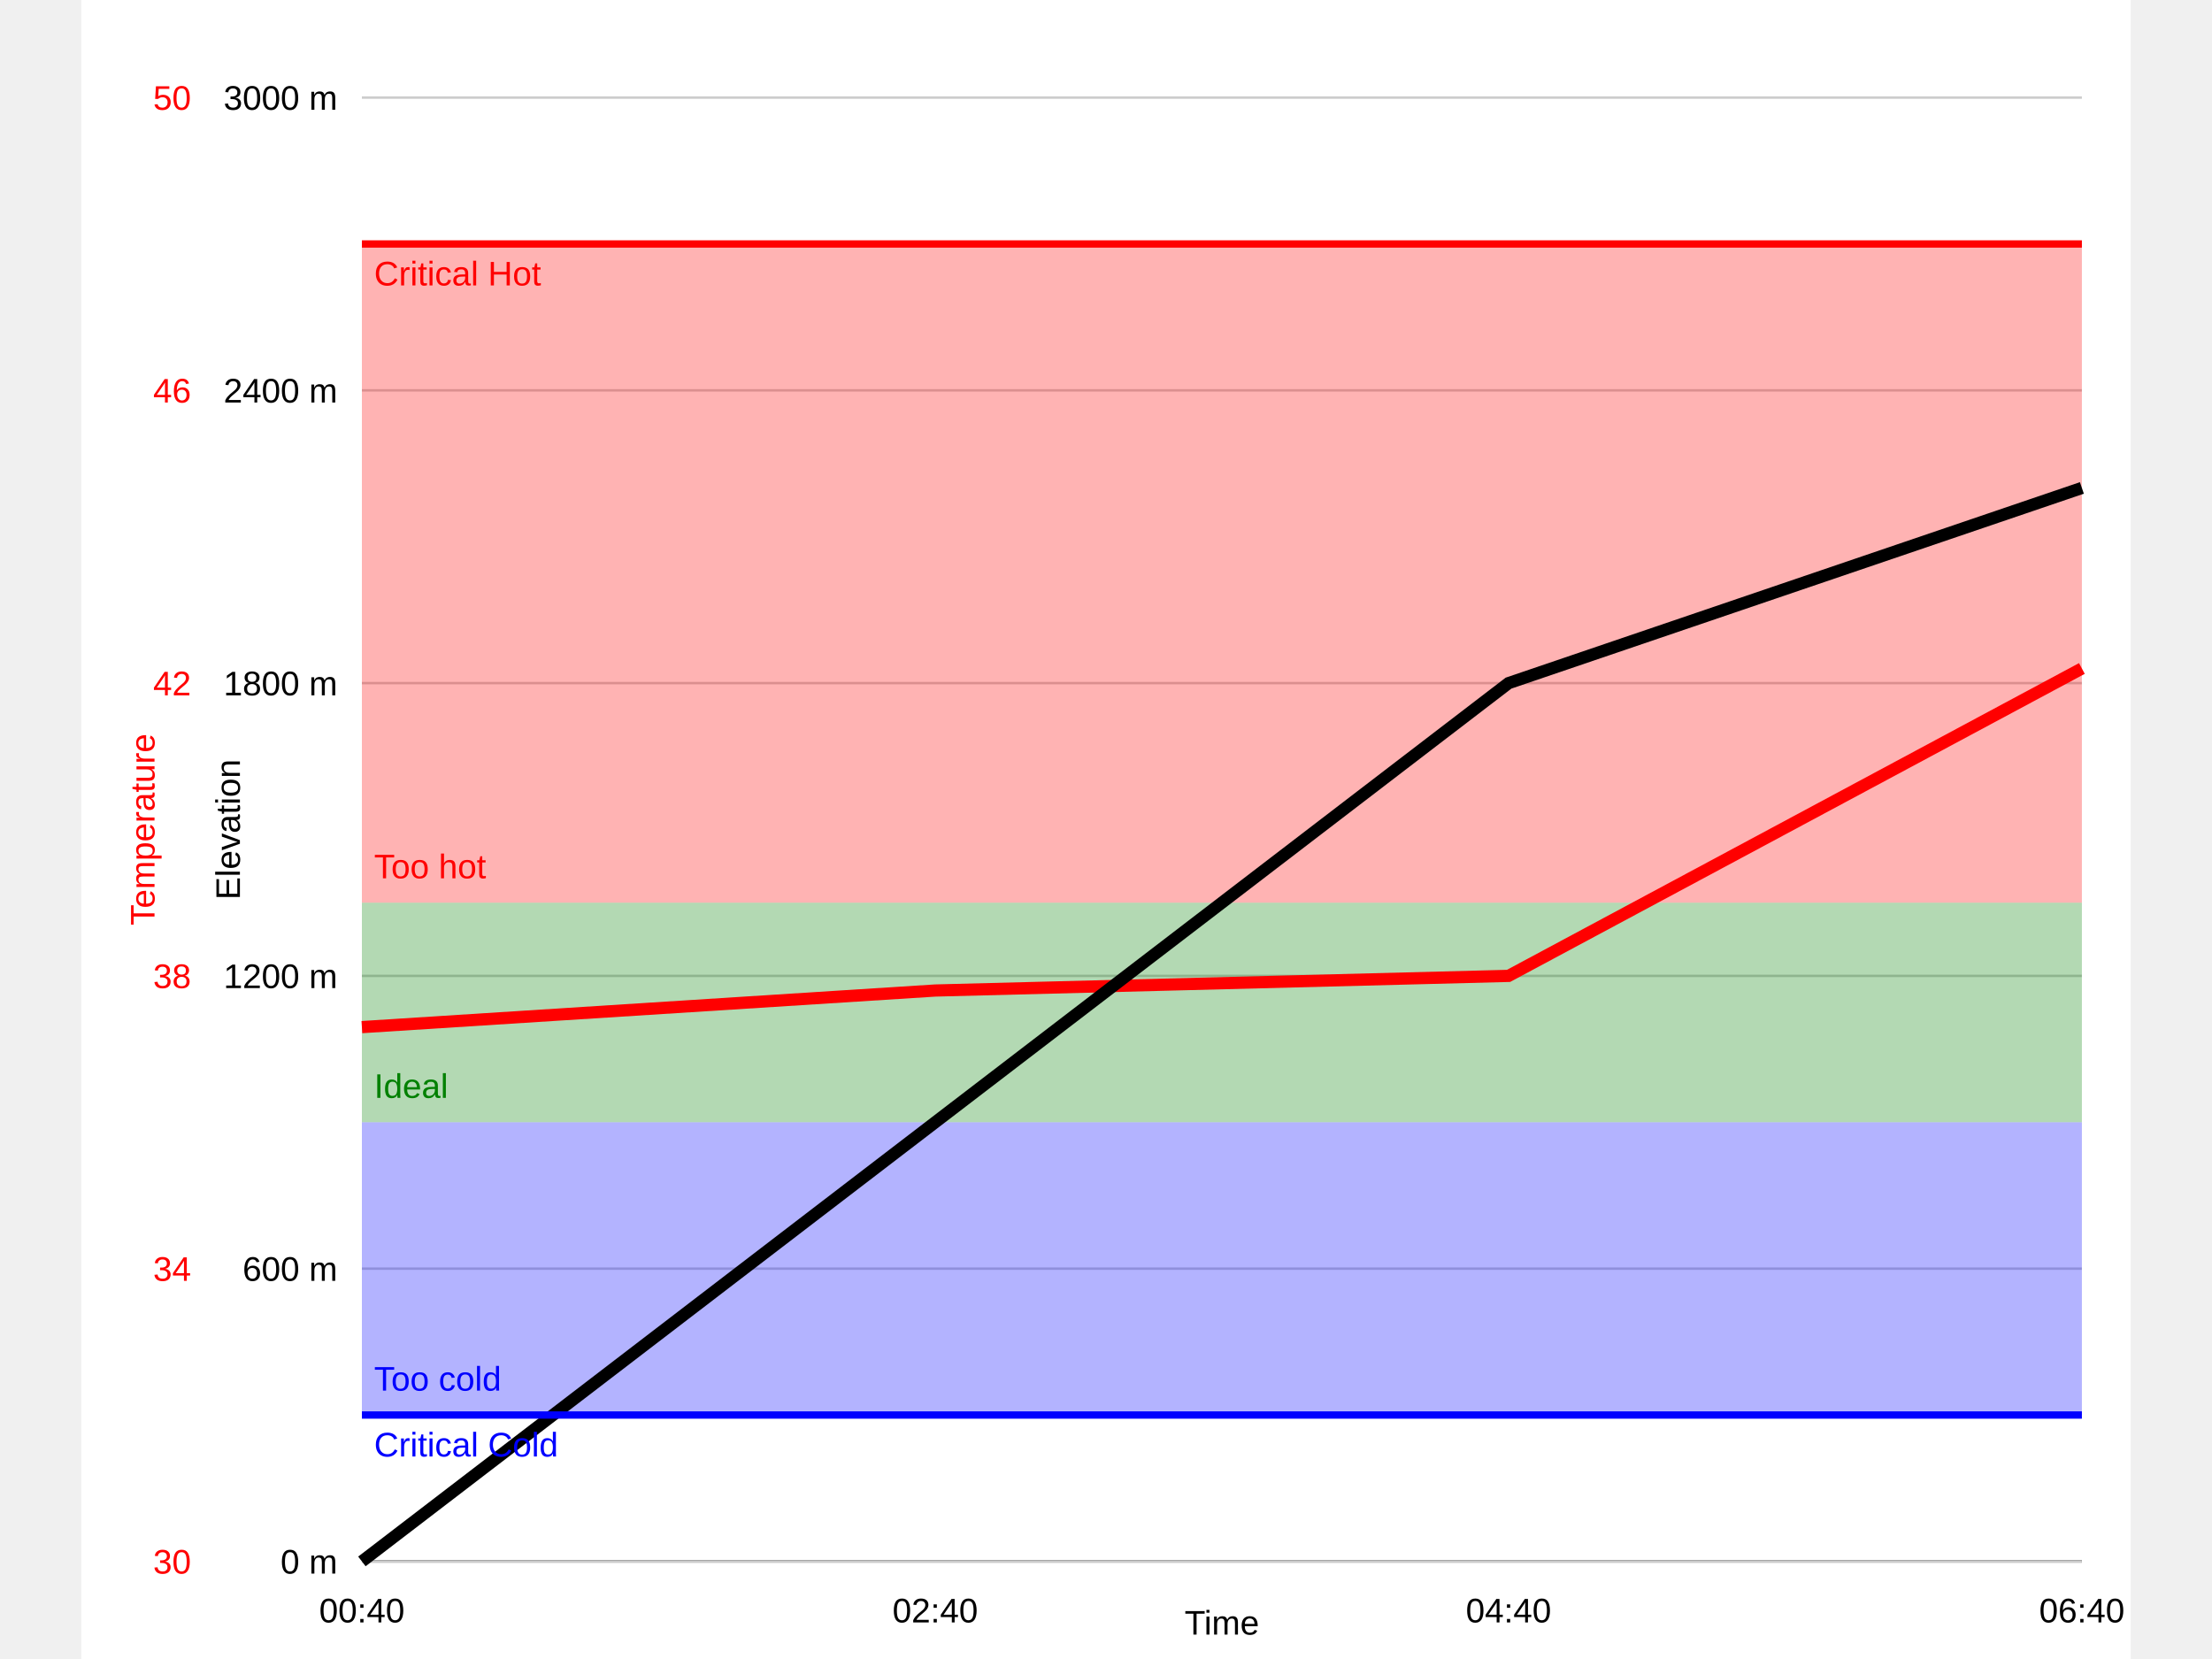
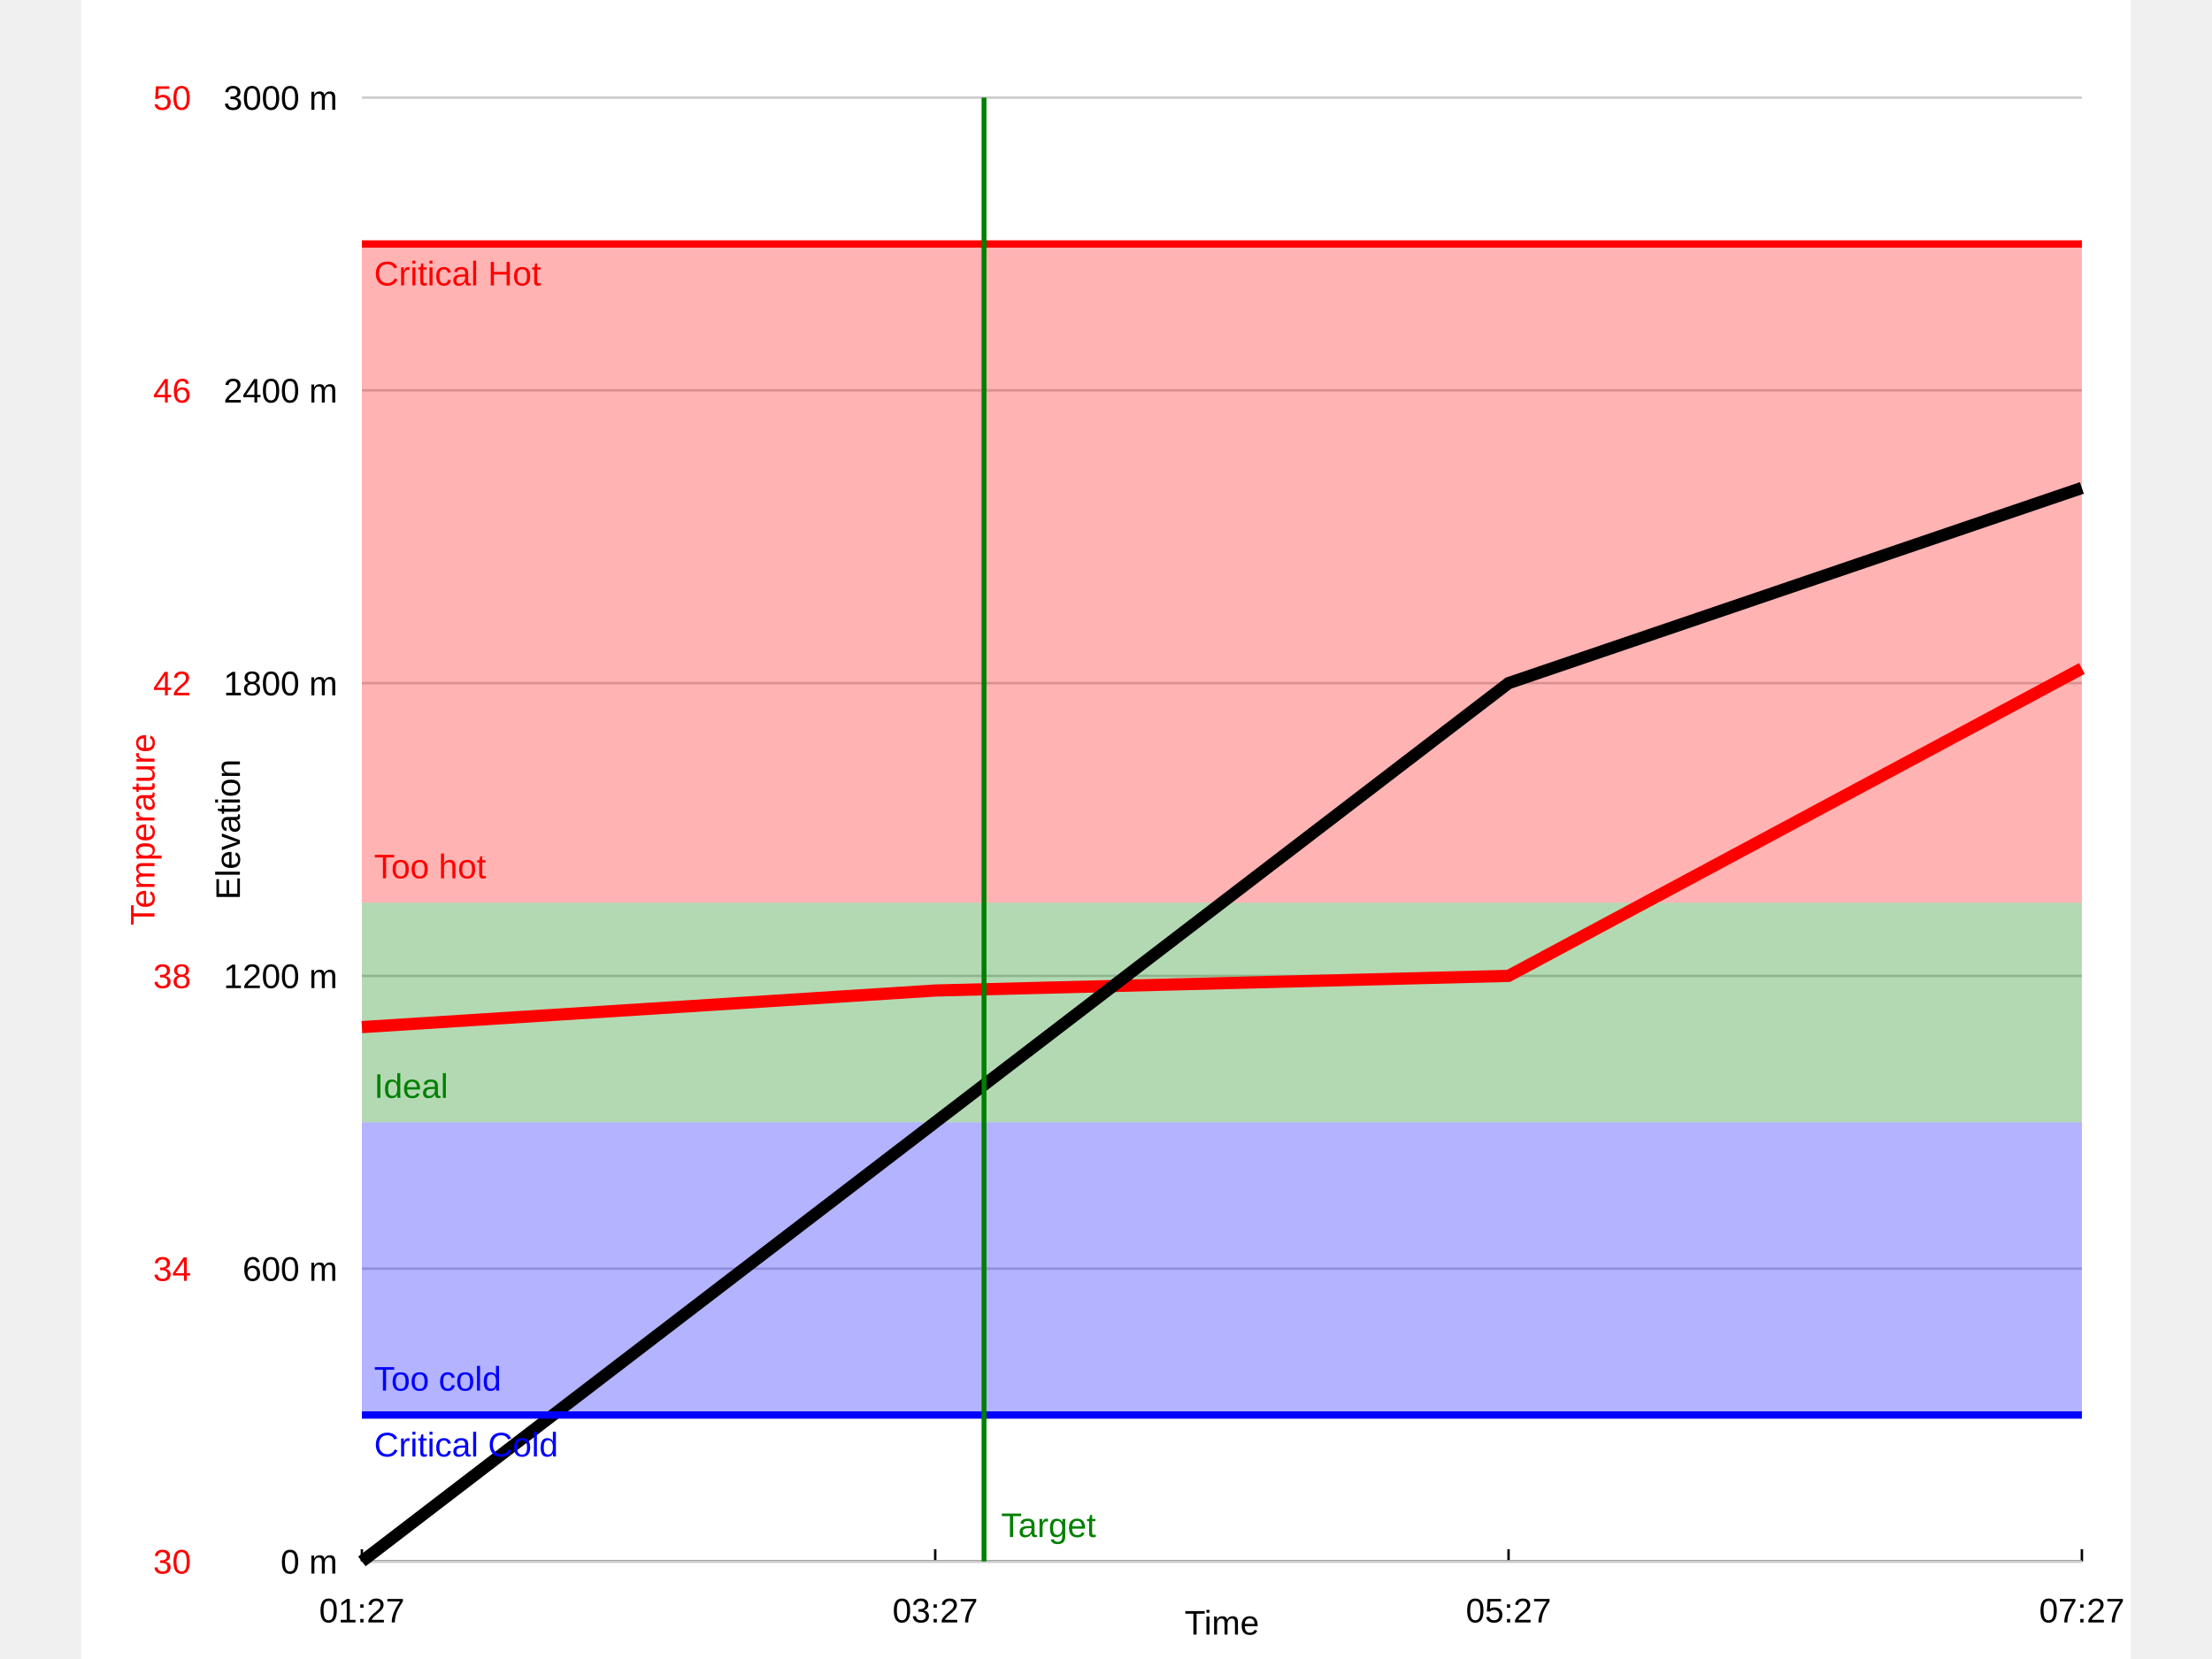
<svg xmlns="http://www.w3.org/2000/svg" width="800" height="600" viewBox="-20 -40 840 680">
  <rect width="100%" height="100%" x="-20" y="-40" fill="white" />
  <text x="25" y="605" font-family="arial" font-size="14" fill="red" text-anchor="end">30</text>
  <text x="25" y="485" font-family="arial" font-size="14" fill="red" text-anchor="end">34</text>
  <text x="25" y="365" font-family="arial" font-size="14" fill="red" text-anchor="end">38</text>
  <text x="25" y="245" font-family="arial" font-size="14" fill="red" text-anchor="end">42</text>
  <text x="25" y="125" font-family="arial" font-size="14" fill="red" text-anchor="end">46</text>
  <text x="25" y="5" font-family="arial" font-size="14" fill="red" text-anchor="end">50</text>
  <text text-anchor="middle" font-family="arial" alignment-baseline="middle" transform="rotate(270, 10, 300)" x="10" y="300" font-size="14" fill="red">Temperature</text>
  <text x="85" y="605" font-family="arial" font-size="14" fill="black" text-anchor="end">0 m</text>
  <text x="85" y="485" font-family="arial" font-size="14" fill="black" text-anchor="end">600 m</text>
  <text x="85" y="365" font-family="arial" font-size="14" fill="black" text-anchor="end">1200 m</text>
  <text x="85" y="245" font-family="arial" font-size="14" fill="black" text-anchor="end">1800 m</text>
  <text x="85" y="125" font-family="arial" font-size="14" fill="black" text-anchor="end">2400 m</text>
  <text x="85" y="5" font-family="arial" font-size="14" fill="black" text-anchor="end">3000 m</text>
  <text text-anchor="middle" font-family="arial" alignment-baseline="middle" transform="rotate(270, 45, 300)" x="45" y="300" font-size="14" fill="black">Elevation</text>
  <line x1="95" y1="600" x2="800" y2="600" stroke="black" />
-   <text x="95" y="625" font-family="arial" font-size="14" text-anchor="middle">00:40</text>'<text x="330" y="625" font-family="arial" font-size="14" text-anchor="middle">02:40</text>'<text x="565" y="625" font-family="arial" font-size="14" text-anchor="middle">04:40</text>'<text x="800" y="625" font-family="arial" font-size="14" text-anchor="middle">06:40</text>'    <text x="447.5" y="630" font-family="arial" font-size="14" text-anchor="middle">Time</text>'
-     <line x1="95" y1="600" x2="800" y2="600" stroke="#ccc" stroke-width="1" />
+   <text x="95" y="625" font-family="arial" font-size="14" text-anchor="middle">01:27</text>
+   <line x1="95" x2="95" y1="600" y2="595" stroke="black" />
+   <text x="330" y="625" font-family="arial" font-size="14" text-anchor="middle">03:27</text>
+   <line x1="330" x2="330" y1="600" y2="595" stroke="black" />
+   <text x="565" y="625" font-family="arial" font-size="14" text-anchor="middle">05:27</text>
+   <line x1="565" x2="565" y1="600" y2="595" stroke="black" />
+   <text x="800" y="625" font-family="arial" font-size="14" text-anchor="middle">07:27</text>
+   <line x1="800" x2="800" y1="600" y2="595" stroke="black" />
+   <text x="447.5" y="630" font-family="arial" font-size="14" text-anchor="middle">Time</text>
+   <line x1="95" y1="600" x2="800" y2="600" stroke="#ccc" stroke-width="1" />
  <line x1="95" y1="480" x2="800" y2="480" stroke="#ccc" stroke-width="1" />
  <line x1="95" y1="360" x2="800" y2="360" stroke="#ccc" stroke-width="1" />
  <line x1="95" y1="240" x2="800" y2="240" stroke="#ccc" stroke-width="1" />
  <line x1="95" y1="120" x2="800" y2="120" stroke="#ccc" stroke-width="1" />
  <line x1="95" y1="0" x2="800" y2="0" stroke="#ccc" stroke-width="1" />
  <rect x="95" y="60" width="705" height="270" fill="red" fill-opacity="0.3" />
  <text x="100" y="320" font-family="arial" font-size="14" fill="red" text-anchor="start">Too hot</text>
  <rect x="95" y="330" width="705" height="90" fill="green" fill-opacity="0.3" />
  <text x="100" y="410" font-family="arial" font-size="14" fill="green" text-anchor="start">Ideal</text>
  <rect x="95" y="420" width="705" height="120" fill="blue" fill-opacity="0.3" />
  <text x="100" y="530" font-family="arial" font-size="14" fill="blue" text-anchor="start">Too cold</text>
  <polygon points="95,381 330,366 565,360 800,234 800,600 95,600 95,219" fill="rgba(0, 0, 0, 0)" stroke="none" />
  <polyline points="95,381 330,366 565,360 800,234" fill="none" stroke="#FF0000" stroke-width="5" />
  <circle cx="95" cy="381" r="0" fill="#000" />
  <circle cx="330" cy="366" r="0" fill="#000" />
  <circle cx="565" cy="360" r="0" fill="#000" />
  <circle cx="800" cy="234" r="0" fill="#000" />
  <polygon points="95,600 330,420 565,240 800,160 800,600 95,600 95,0" fill="rgba(0, 0, 0, 0)" stroke="none" />
  <polyline points="95,600 330,420 565,240 800,160" fill="none" stroke="black" stroke-width="5" />
  <circle cx="95" cy="600" r="0" fill="#000" />
  <circle cx="330" cy="420" r="0" fill="#000" />
  <circle cx="565" cy="240" r="0" fill="#000" />
  <circle cx="800" cy="160" r="0" fill="#000" />
  <line x1="95" y1="60" stroke-dasharray="" x2="800" y2="60" stroke="red" stroke-width="3" />
  <text x="100" y="77" font-family="arial" font-size="14" fill="red" text-anchor="start">Critical Hot</text>
  <line x1="95" y1="540" stroke-dasharray="" x2="800" y2="540" stroke="blue" stroke-width="3" />
  <text x="100" y="557" font-family="arial" font-size="14" fill="blue" text-anchor="start">Critical Cold</text>
+   <line x1="350" y1="0" stroke-dasharray="" x2="350" y2="600" stroke="green" stroke-width="2" />
+   <text x="357" y="590" font-family="arial" font-size="14" fill="green" text-anchor="start">Target</text>
</svg>
